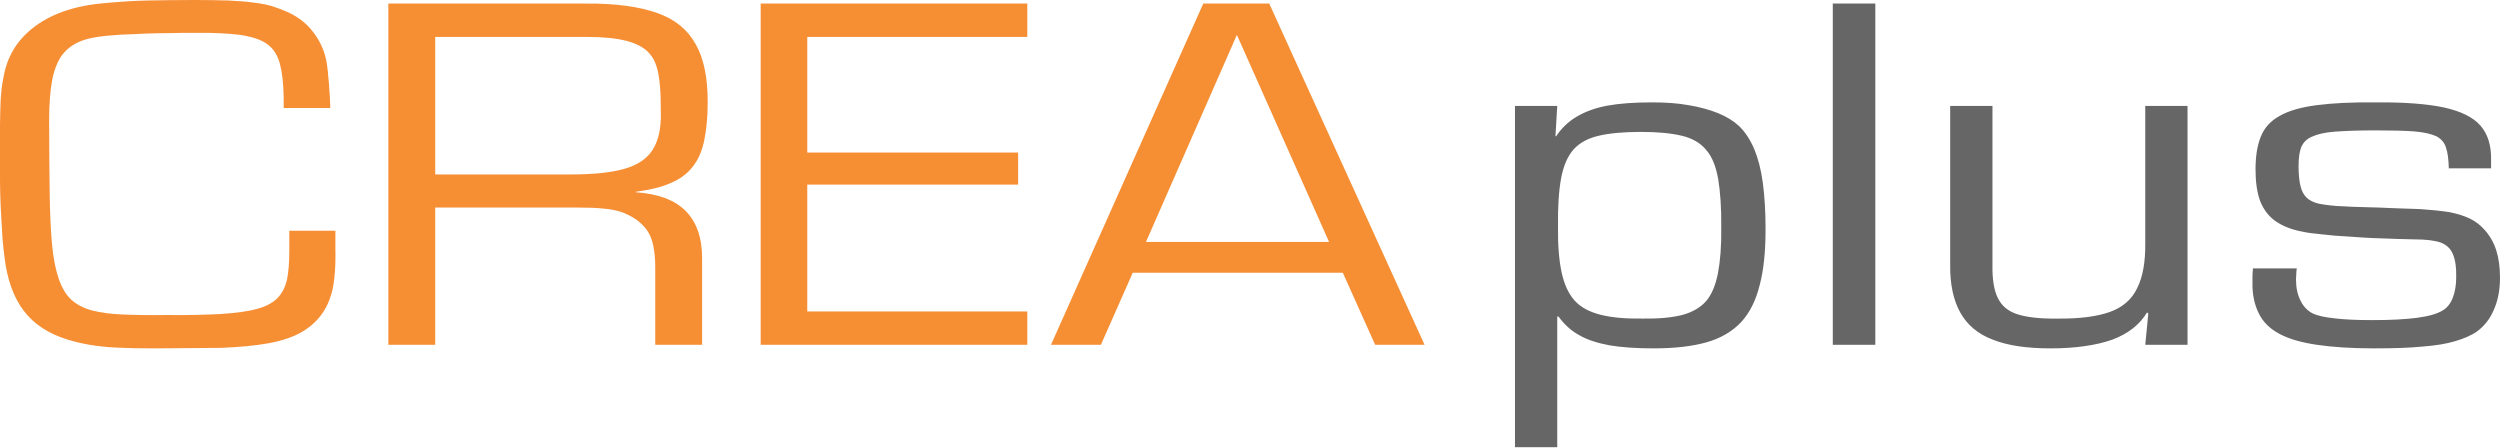
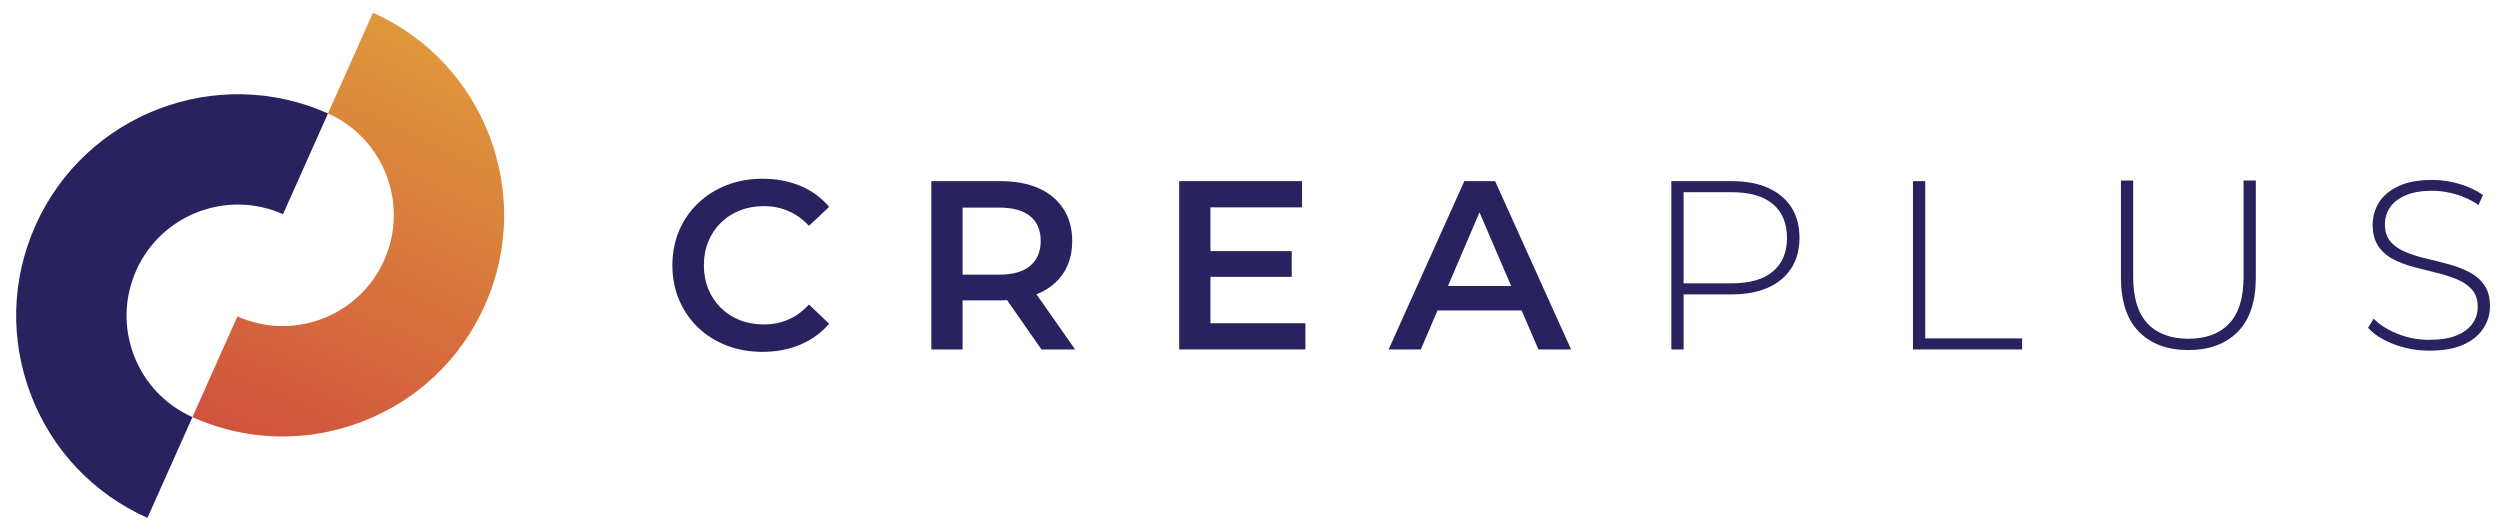
- <svg xmlns="http://www.w3.org/2000/svg" xml:space="preserve" version="1.1" style="shape-rendering:geometricPrecision; text-rendering:geometricPrecision; image-rendering:optimizeQuality; fill-rule:evenodd; clip-rule:evenodd" viewBox="0 0 98.17 17.56">
-   <defs>
-     <style type="text/css">
-    
-     .fil0 {fill:#F68E34;fill-rule:nonzero}
-     .fil1 {fill:#666666;fill-rule:nonzero}
-    
-   </style>
-   </defs>
-   <g id="Layer_x0020_1">
-     <g id="_2118206276416">
-       <path class="fil0" d="M11.36 9.06l0 0.8c0,0.45 -0.03,0.82 -0.09,1.12 -0.07,0.3 -0.19,0.54 -0.38,0.73 -0.18,0.18 -0.45,0.33 -0.8,0.42 -0.36,0.1 -0.83,0.16 -1.41,0.2 -0.58,0.03 -1.29,0.05 -2.14,0.04 -0.66,0.01 -1.23,0 -1.71,-0.02 -0.48,-0.02 -0.88,-0.07 -1.22,-0.16 -0.33,-0.09 -0.6,-0.23 -0.82,-0.43 -0.21,-0.2 -0.37,-0.48 -0.49,-0.83 -0.12,-0.36 -0.21,-0.81 -0.26,-1.37 -0.05,-0.55 -0.08,-1.23 -0.09,-2.04 -0.01,-0.8 -0.02,-1.75 -0.02,-2.84 0,-0.59 0.04,-1.08 0.11,-1.48 0.07,-0.4 0.19,-0.72 0.35,-0.97 0.17,-0.25 0.4,-0.44 0.68,-0.57 0.28,-0.13 0.64,-0.21 1.07,-0.25 0.16,-0.02 0.38,-0.03 0.64,-0.05 0.27,-0.01 0.57,-0.02 0.89,-0.04 0.33,-0.01 0.66,-0.02 0.99,-0.02 0.34,-0.01 0.66,-0.01 0.95,-0.01 0.75,-0.01 1.35,0.02 1.82,0.08 0.46,0.07 0.81,0.18 1.06,0.36 0.24,0.17 0.41,0.43 0.5,0.77 0.09,0.33 0.14,0.77 0.15,1.32l0 0.42 1.83 0c-0.01,-0.31 -0.02,-0.56 -0.04,-0.75 -0.01,-0.19 -0.02,-0.35 -0.04,-0.48 -0.01,-0.13 -0.02,-0.27 -0.04,-0.4 -0.06,-0.49 -0.23,-0.91 -0.5,-1.28 -0.26,-0.37 -0.61,-0.65 -1.04,-0.85 -0.2,-0.09 -0.42,-0.17 -0.63,-0.24 -0.22,-0.06 -0.46,-0.11 -0.74,-0.14 -0.27,-0.04 -0.59,-0.06 -0.96,-0.08 -0.37,-0.01 -0.81,-0.02 -1.32,-0.02 -0.73,0 -1.35,0.01 -1.86,0.02 -0.52,0.01 -0.96,0.04 -1.32,0.07 -0.38,0.03 -0.71,0.06 -1,0.11 -0.6,0.1 -1.13,0.27 -1.59,0.51 -0.47,0.25 -0.85,0.56 -1.14,0.92 -0.29,0.37 -0.48,0.78 -0.58,1.24 -0.03,0.15 -0.06,0.29 -0.08,0.42 -0.02,0.13 -0.04,0.29 -0.05,0.46 -0.02,0.17 -0.02,0.39 -0.03,0.65 -0.01,0.26 -0.01,0.58 -0.01,0.98 0,0.4 0,0.89 0,1.47 0,0.23 0,0.5 0.01,0.79 0.01,0.29 0.02,0.6 0.04,0.9 0.02,0.3 0.03,0.58 0.05,0.85 0.02,0.26 0.05,0.48 0.07,0.65 0.1,0.9 0.35,1.62 0.76,2.16 0.4,0.53 0.98,0.91 1.74,1.14 0.27,0.08 0.55,0.15 0.85,0.2 0.3,0.05 0.65,0.09 1.05,0.11 0.4,0.02 0.9,0.03 1.48,0.03l2.64 -0.02c0.73,-0.03 1.35,-0.09 1.85,-0.18 0.5,-0.09 0.92,-0.23 1.25,-0.41 0.33,-0.18 0.6,-0.41 0.82,-0.7 0.14,-0.19 0.26,-0.4 0.34,-0.64 0.09,-0.23 0.15,-0.51 0.18,-0.83 0.04,-0.33 0.05,-0.72 0.04,-1.18l0 -0.66 -1.81 0zm3.89 4.48l1.84 0 0 -5.39 5.55 0c0.43,0 0.78,0.01 1.05,0.04 0.28,0.02 0.5,0.07 0.7,0.13 0.19,0.07 0.38,0.16 0.56,0.28 0.18,0.12 0.33,0.27 0.45,0.43 0.12,0.17 0.2,0.37 0.25,0.6 0.05,0.24 0.08,0.52 0.08,0.85l0 3.06 1.84 0 0 -3.4c0,-0.81 -0.22,-1.43 -0.65,-1.86 -0.43,-0.43 -1.08,-0.67 -1.95,-0.73l0 -0.02c0.54,-0.07 1,-0.18 1.36,-0.34 0.36,-0.15 0.65,-0.36 0.86,-0.63 0.22,-0.27 0.37,-0.61 0.46,-1.03 0.09,-0.42 0.14,-0.93 0.14,-1.53 0,-0.94 -0.15,-1.7 -0.47,-2.26 -0.31,-0.57 -0.81,-0.98 -1.51,-1.23 -0.71,-0.25 -1.64,-0.38 -2.8,-0.37l-7.76 0 0 13.4zm1.84 -6.69l0 -5.4 5.95 0c0.64,0 1.17,0.05 1.58,0.16 0.41,0.11 0.71,0.28 0.89,0.5 0.11,0.12 0.2,0.28 0.26,0.47 0.07,0.19 0.11,0.44 0.14,0.74 0.03,0.3 0.04,0.68 0.04,1.14 0.01,0.6 -0.1,1.07 -0.32,1.42 -0.22,0.35 -0.59,0.6 -1.11,0.75 -0.52,0.15 -1.23,0.22 -2.12,0.22l-5.31 0zm14.61 -5.4l8.64 0 0 -1.31 -10.47 0 0 13.4 10.47 0 0 -1.31 -8.64 0 0 -4.98 8.28 0 0 -1.26 -8.28 0 0 -4.54zm21.03 9.26l1.27 2.83 1.94 0 -6.1 -13.4 -2.59 0 -5.98 13.4 1.96 0 1.25 -2.83 8.25 0zm-0.54 -1.21l-7.19 0 3.57 -8.13 3.62 8.13z" />
-       <path class="fil1" d="M59.49 4.16l0 13.4 1.66 0 0 -5.13 0.05 0c0.22,0.3 0.48,0.55 0.81,0.73 0.31,0.18 0.71,0.31 1.19,0.4 0.47,0.08 1.06,0.12 1.75,0.12 0.81,0 1.5,-0.08 2.07,-0.24 0.56,-0.16 1.01,-0.43 1.35,-0.79 0.34,-0.37 0.58,-0.85 0.73,-1.46 0.16,-0.6 0.23,-1.33 0.23,-2.21 0,-0.7 -0.04,-1.3 -0.11,-1.82 -0.07,-0.52 -0.19,-0.96 -0.34,-1.32 -0.16,-0.37 -0.36,-0.67 -0.6,-0.9 -0.21,-0.19 -0.48,-0.36 -0.82,-0.5 -0.33,-0.13 -0.72,-0.24 -1.15,-0.31 -0.44,-0.08 -0.92,-0.11 -1.44,-0.11 -0.69,0 -1.27,0.04 -1.76,0.13 -0.48,0.09 -0.88,0.24 -1.21,0.44 -0.32,0.19 -0.59,0.45 -0.8,0.77l-0.02 -0.02 0.07 -1.18 -1.66 0zm4.94 1.02c0.66,0 1.19,0.05 1.61,0.15 0.42,0.1 0.74,0.29 0.96,0.56 0.23,0.26 0.38,0.64 0.47,1.14 0.08,0.49 0.13,1.13 0.12,1.91 0.01,0.72 -0.04,1.32 -0.13,1.79 -0.09,0.46 -0.24,0.83 -0.46,1.09 -0.23,0.26 -0.54,0.44 -0.95,0.55 -0.4,0.1 -0.91,0.15 -1.54,0.14 -0.67,0.01 -1.22,-0.04 -1.66,-0.15 -0.43,-0.11 -0.78,-0.29 -1.02,-0.56 -0.24,-0.27 -0.41,-0.64 -0.51,-1.11 -0.1,-0.47 -0.15,-1.07 -0.14,-1.79 -0.01,-0.77 0.03,-1.4 0.12,-1.89 0.09,-0.49 0.25,-0.86 0.48,-1.13 0.24,-0.27 0.57,-0.45 1,-0.55 0.43,-0.1 0.98,-0.15 1.65,-0.15zm9.21 -5.04l-1.67 0 0 13.4 1.67 0 0 -13.4zm12.26 4.02l-1.66 0 0 5.38c0.01,0.75 -0.1,1.35 -0.32,1.78 -0.21,0.44 -0.57,0.75 -1.07,0.93 -0.51,0.18 -1.19,0.27 -2.06,0.26 -0.67,0.01 -1.2,-0.05 -1.57,-0.17 -0.37,-0.12 -0.62,-0.33 -0.77,-0.64 -0.15,-0.3 -0.22,-0.74 -0.21,-1.3l0 -6.24 -1.66 0 0 6.24c-0.01,0.77 0.13,1.4 0.4,1.88 0.27,0.48 0.69,0.84 1.28,1.06 0.58,0.23 1.33,0.34 2.26,0.34 0.98,0 1.79,-0.12 2.42,-0.34 0.62,-0.23 1.08,-0.59 1.37,-1.07l0.05 0.04 -0.12 1.23 1.66 0 0 -9.38zm11.92 2.45l0 -0.34c0.01,-0.56 -0.13,-1.01 -0.42,-1.34 -0.29,-0.33 -0.76,-0.56 -1.43,-0.71 -0.66,-0.14 -1.56,-0.21 -2.67,-0.2 -0.94,-0.01 -1.72,0.03 -2.33,0.11 -0.62,0.08 -1.1,0.22 -1.45,0.42 -0.35,0.19 -0.6,0.46 -0.74,0.81 -0.14,0.34 -0.21,0.77 -0.21,1.29 0,0.5 0.06,0.91 0.18,1.24 0.13,0.33 0.33,0.6 0.6,0.79 0.27,0.19 0.63,0.34 1.08,0.42 0.17,0.04 0.41,0.07 0.73,0.1 0.31,0.04 0.67,0.07 1.08,0.09 0.4,0.03 0.83,0.06 1.27,0.07 0.44,0.02 0.88,0.03 1.3,0.04 0.44,0 0.78,0.04 1.02,0.12 0.24,0.09 0.4,0.24 0.49,0.46 0.09,0.21 0.14,0.51 0.13,0.91 0,0.32 -0.05,0.59 -0.14,0.82 -0.09,0.22 -0.22,0.38 -0.39,0.48 -0.21,0.13 -0.55,0.23 -1.01,0.29 -0.46,0.06 -1.04,0.09 -1.74,0.09 -0.6,0 -1.1,-0.02 -1.5,-0.07 -0.4,-0.04 -0.68,-0.11 -0.85,-0.19 -0.2,-0.1 -0.37,-0.27 -0.48,-0.5 -0.12,-0.23 -0.18,-0.51 -0.18,-0.82 0,-0.05 0,-0.11 0.01,-0.19 0,-0.08 0,-0.16 0.02,-0.26l-1.72 0c-0.01,0.11 -0.02,0.21 -0.02,0.31 0,0.09 0,0.17 0,0.24 -0.01,0.48 0.08,0.88 0.25,1.22 0.16,0.33 0.43,0.6 0.81,0.8 0.37,0.2 0.86,0.34 1.47,0.43 0.61,0.09 1.36,0.14 2.24,0.14 0.76,0 1.39,-0.02 1.9,-0.07 0.52,-0.04 0.95,-0.11 1.28,-0.21 0.34,-0.1 0.63,-0.22 0.86,-0.38 0.3,-0.22 0.52,-0.5 0.67,-0.86 0.16,-0.36 0.24,-0.78 0.24,-1.25 0,-0.42 -0.05,-0.78 -0.15,-1.09 -0.1,-0.31 -0.26,-0.58 -0.46,-0.8 -0.16,-0.18 -0.34,-0.32 -0.56,-0.43 -0.23,-0.11 -0.5,-0.2 -0.82,-0.26 -0.32,-0.05 -0.7,-0.09 -1.15,-0.12 -0.66,-0.02 -1.2,-0.04 -1.63,-0.06 -0.43,-0.01 -0.78,-0.02 -1.03,-0.03 -0.26,-0.02 -0.46,-0.02 -0.6,-0.03 -0.13,-0.01 -0.24,-0.02 -0.31,-0.03 -0.08,-0.01 -0.15,-0.02 -0.22,-0.03 -0.25,-0.03 -0.44,-0.1 -0.58,-0.2 -0.14,-0.1 -0.25,-0.26 -0.31,-0.47 -0.06,-0.21 -0.09,-0.49 -0.09,-0.83 0,-0.31 0.03,-0.55 0.1,-0.74 0.08,-0.19 0.21,-0.33 0.42,-0.42 0.21,-0.1 0.51,-0.17 0.9,-0.2 0.4,-0.03 0.92,-0.05 1.57,-0.05 0.65,0 1.16,0.01 1.55,0.04 0.38,0.03 0.67,0.1 0.87,0.19 0.19,0.1 0.32,0.25 0.38,0.45 0.07,0.2 0.1,0.47 0.11,0.81l1.66 0z" />
+ <svg xmlns="http://www.w3.org/2000/svg" version="1.1" id="Layer_1" x="0px" y="0px" viewBox="0 0 547.087 116.22" style="enable-background:new 0 0 547.087 116.22;" xml:space="preserve">
+   <style type="text/css">
+ 	.st0{fill:url(#SVGID_1_);}
+ 	.st1{fill:#28225E;}
+ </style>
+   <g>
+     <g>
+       <g>
+         <linearGradient id="SVGID_1_" gradientUnits="userSpaceOnUse" x1="62.207" y1="102.28" x2="105.119" y2="10.812">
+           <stop offset="0" style="stop-color:#D0513D" />
+           <stop offset="1" style="stop-color:#E09A3C" />
+         </linearGradient>
+         <path class="st0" d="M61.847,95.521c-6.718,0.001-13.419-1.415-19.737-4.235l9.843-22.048c5.931,2.647,12.538,2.825,18.604,0.505     c6.066-2.322,10.864-6.867,13.512-12.797c5.465-12.244-0.049-26.652-12.292-32.118l9.842-22.048     c24.401,10.893,35.391,39.606,24.498,64.007c-5.277,11.82-14.84,20.879-26.93,25.506C73.559,94.448,67.697,95.521,61.847,95.521z     " />
+       </g>
+       <g>
+         <path class="st1" d="M32.266,113.332c-11.82-5.277-20.878-14.841-25.505-26.93c-4.627-12.09-4.269-25.258,1.007-37.077     c10.893-24.4,39.609-35.391,64.007-24.499l-9.842,22.048c-12.245-5.463-26.651,0.05-32.118,12.293     c-2.648,5.931-2.827,12.538-0.505,18.604c2.322,6.066,6.867,10.865,12.798,13.513L32.266,113.332z" />
+       </g>
+     </g>
+     <g>
+       <path class="st1" d="M166.819,76.997c-2.807,0-5.411-0.465-7.813-1.395c-2.403-0.929-4.491-2.244-6.261-3.946    c-1.771-1.701-3.148-3.709-4.13-6.024c-0.982-2.316-1.473-4.84-1.473-7.577c0-2.735,0.491-5.261,1.473-7.576    c0.982-2.316,2.368-4.323,4.157-6.025c1.788-1.7,3.875-3.016,6.26-3.946c2.385-0.929,4.998-1.394,7.839-1.394    c3.016,0,5.77,0.518,8.26,1.552c2.491,1.035,4.595,2.57,6.314,4.604l-4.419,4.156c-1.334-1.437-2.824-2.516-4.472-3.235    c-1.65-0.719-3.438-1.079-5.367-1.079c-1.93,0-3.692,0.316-5.287,0.947c-1.597,0.631-2.982,1.526-4.157,2.683    c-1.176,1.158-2.087,2.526-2.735,4.104c-0.649,1.579-0.974,3.315-0.974,5.209c0,1.894,0.325,3.631,0.974,5.209    c0.648,1.579,1.56,2.947,2.735,4.104c1.175,1.157,2.56,2.052,4.157,2.684c1.595,0.631,3.358,0.947,5.287,0.947    c1.929,0,3.717-0.36,5.367-1.079c1.648-0.718,3.138-1.815,4.472-3.289l4.419,4.209c-1.718,2-3.823,3.525-6.314,4.577    C172.641,76.471,169.87,76.997,166.819,76.997z" />
+       <path class="st1" d="M235.268,76.471l-8.467-12.082c0.179-0.072,0.375-0.126,0.549-0.203c2.332-1.034,4.13-2.525,5.393-4.472    c1.262-1.946,1.894-4.27,1.894-6.971c0-2.7-0.632-5.033-1.894-6.998c-1.263-1.964-3.061-3.472-5.393-4.524    c-2.333-1.053-5.13-1.578-8.392-1.578h-15.152v36.829h6.839V65.737h8.313c0.492,0,0.953-0.035,1.424-0.059l7.52,10.792H235.268z     M225.456,47.323c1.526,1.262,2.288,3.07,2.288,5.419c0,2.315-0.763,4.121-2.288,5.419c-1.527,1.298-3.798,1.946-6.814,1.946    h-7.997V45.43h7.997C221.658,45.43,223.929,46.06,225.456,47.323z" />
+       <polygon class="st1" points="264.888,70.736 264.888,60.582 282.672,60.582 282.672,54.952 264.888,54.952 264.888,45.376     284.934,45.376 284.934,39.642 258.049,39.642 258.049,76.471 285.671,76.471 285.671,70.736   " />
+       <path class="st1" d="M336.653,76.471h7.156l-16.626-36.829h-6.735l-16.572,36.829h7.049l3.647-8.524h18.42L336.653,76.471z     M316.869,62.581l6.897-16.118l6.922,16.118H316.869z" />
+       <path class="st1" d="M392.002,45.35c-1.193-1.842-2.893-3.253-5.103-4.236c-2.21-0.981-4.859-1.472-7.945-1.472h-13.206v36.829    h2.684V64.422h10.522c3.086,0,5.735-0.49,7.945-1.472c2.21-0.982,3.91-2.403,5.103-4.262c1.192-1.859,1.789-4.069,1.789-6.63    C393.791,49.428,393.194,47.192,392.002,45.35z M387.977,59.397c-2.052,1.737-5.06,2.604-9.024,2.604h-10.522v-19.94h10.522    c3.963,0,6.972,0.867,9.024,2.603c2.052,1.737,3.077,4.202,3.077,7.393C391.055,55.215,390.029,57.662,387.977,59.397z" />
+       <polygon class="st1" points="421.308,74.051 421.308,39.642 418.624,39.642 418.624,76.471 442.511,76.471 442.511,74.051   " />
+       <path class="st1" d="M478.867,76.602c-4.56,0-8.155-1.332-10.786-3.998c-2.631-2.665-3.946-6.63-3.946-11.891V39.511h2.683v21.098    c0,4.595,1.053,7.997,3.157,10.206c2.104,2.21,5.086,3.315,8.944,3.315c3.823,0,6.787-1.105,8.892-3.315    c2.104-2.209,3.157-5.611,3.157-10.206V39.511h2.683v21.203c0,5.261-1.315,9.225-3.946,11.891    C487.075,75.271,483.462,76.602,478.867,76.602z" />
+       <path class="st1" d="M531.638,76.734c-2.735,0-5.323-0.464-7.76-1.394c-2.439-0.929-4.324-2.13-5.657-3.604l1.211-2    c1.263,1.298,2.99,2.394,5.183,3.289c2.191,0.894,4.516,1.341,6.971,1.341s4.463-0.324,6.024-0.974    c1.56-0.648,2.718-1.516,3.473-2.603c0.754-1.088,1.131-2.297,1.131-3.631c0-1.578-0.421-2.841-1.263-3.788    c-0.841-0.947-1.946-1.701-3.315-2.262c-1.368-0.561-2.858-1.034-4.472-1.421c-1.613-0.386-3.244-0.798-4.893-1.237    c-1.649-0.438-3.157-1.007-4.524-1.71c-1.368-0.701-2.465-1.657-3.289-2.867c-0.824-1.211-1.236-2.78-1.236-4.709    c0-1.754,0.456-3.367,1.368-4.84c0.912-1.473,2.332-2.665,4.262-3.579c1.929-0.911,4.401-1.368,7.419-1.368    c2.034,0,4.042,0.299,6.024,0.895c1.981,0.597,3.673,1.403,5.077,2.42l-0.999,2.157c-1.544-1.052-3.201-1.832-4.972-2.341    c-1.772-0.508-3.482-0.763-5.129-0.763c-2.35,0-4.298,0.333-5.841,0.999c-1.543,0.667-2.683,1.553-3.42,2.657    c-0.737,1.105-1.105,2.342-1.105,3.709c0,1.579,0.412,2.842,1.237,3.789c0.824,0.947,1.92,1.701,3.288,2.262    c1.369,0.561,2.876,1.035,4.525,1.42c1.648,0.387,3.279,0.799,4.893,1.237c1.613,0.439,3.104,1.009,4.472,1.71    c1.368,0.702,2.473,1.65,3.315,2.841c0.841,1.193,1.262,2.736,1.262,4.63c0,1.719-0.473,3.324-1.42,4.814    c-0.947,1.492-2.394,2.683-4.34,3.578C537.189,76.287,534.69,76.734,531.638,76.734z" />
    </g>
  </g>
</svg>
